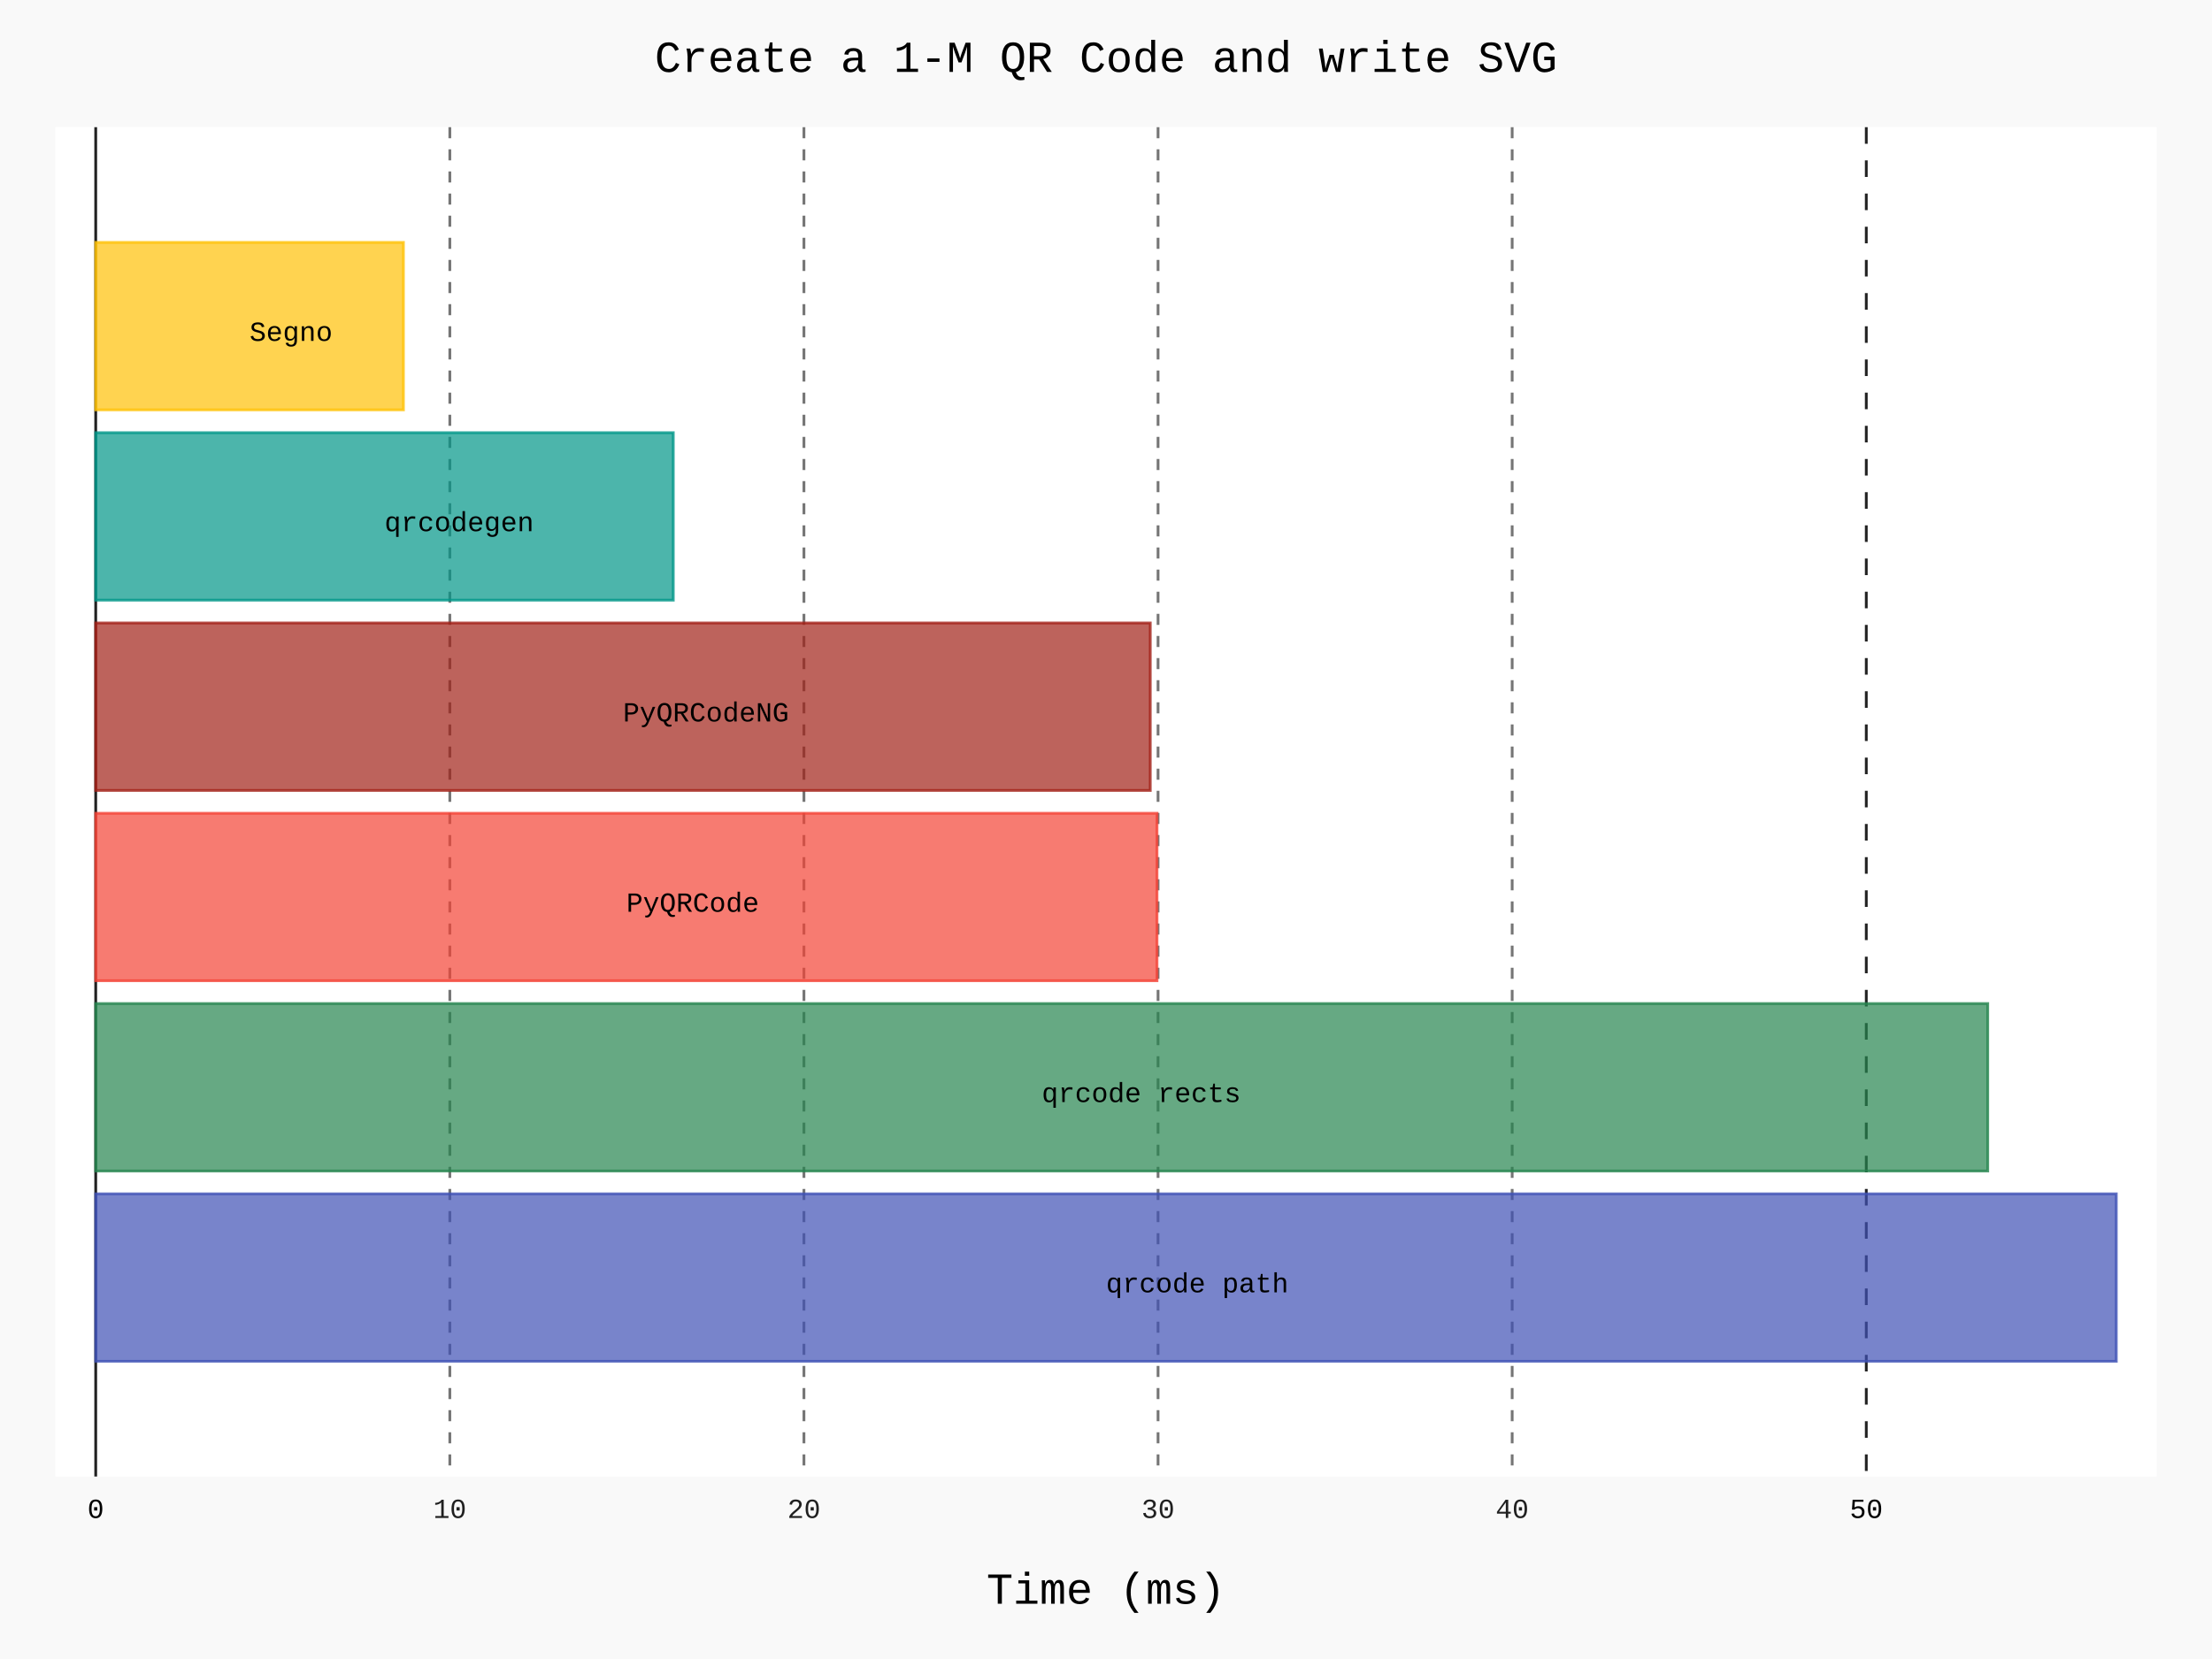
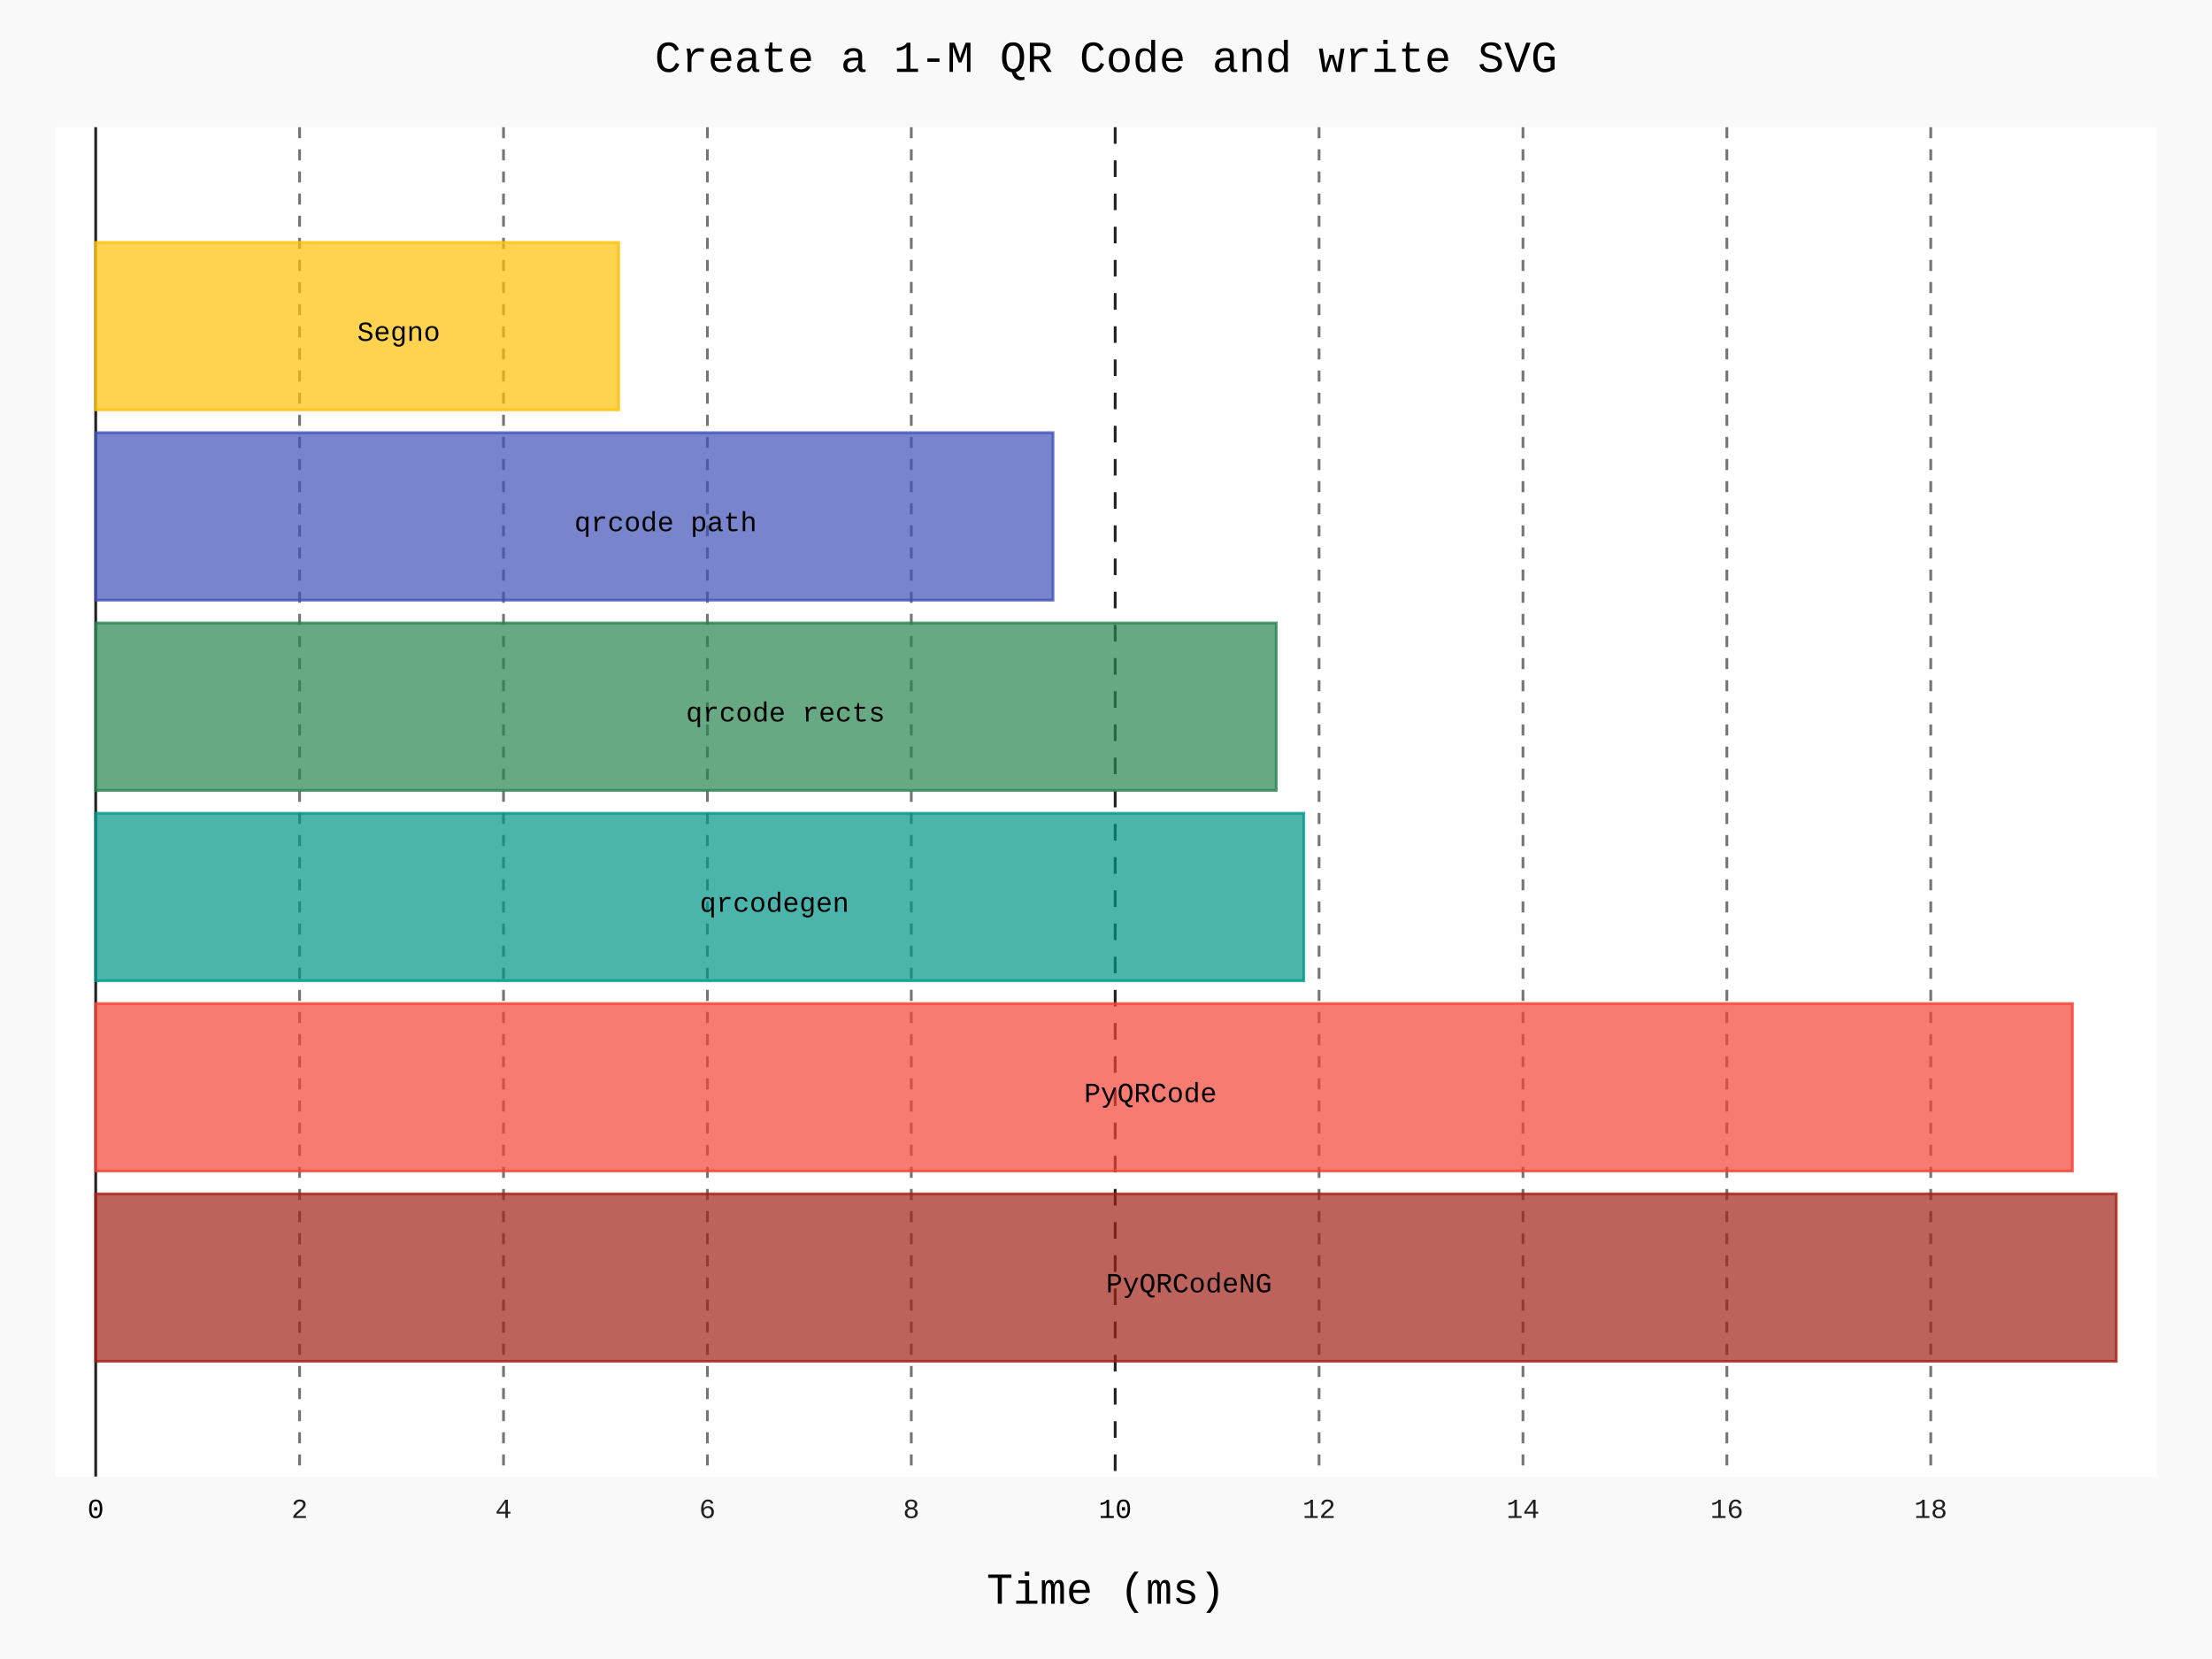
- <svg xmlns="http://www.w3.org/2000/svg" class="pygal-chart" id="chart-72c07c0e-d07e-40d5-acb6-f27f57f7df5c" viewBox="0 0 800 600">
+ <svg xmlns="http://www.w3.org/2000/svg" class="pygal-chart" id="chart-d6555d35-30ae-4329-a8de-c13eaaf54eca" viewBox="0 0 800 600">
  <defs>
-     <style type="text/css">#chart-72c07c0e-d07e-40d5-acb6-f27f57f7df5c{-webkit-user-select:none;-webkit-font-smoothing:antialiased;font-family:Consolas,"Liberation Mono",Menlo,Courier,monospace}#chart-72c07c0e-d07e-40d5-acb6-f27f57f7df5c .title{font-family:Consolas,"Liberation Mono",Menlo,Courier,monospace;font-size:16px}#chart-72c07c0e-d07e-40d5-acb6-f27f57f7df5c .legends .legend text{font-family:Consolas,"Liberation Mono",Menlo,Courier,monospace;font-size:14px}#chart-72c07c0e-d07e-40d5-acb6-f27f57f7df5c .axis text{font-family:Consolas,"Liberation Mono",Menlo,Courier,monospace;font-size:10px}#chart-72c07c0e-d07e-40d5-acb6-f27f57f7df5c .axis text.major{font-family:Consolas,"Liberation Mono",Menlo,Courier,monospace;font-size:10px}#chart-72c07c0e-d07e-40d5-acb6-f27f57f7df5c .text-overlay text.value{font-family:Consolas,"Liberation Mono",Menlo,Courier,monospace;font-size:16px}#chart-72c07c0e-d07e-40d5-acb6-f27f57f7df5c .text-overlay text.label{font-family:Consolas,"Liberation Mono",Menlo,Courier,monospace;font-size:10px}#chart-72c07c0e-d07e-40d5-acb6-f27f57f7df5c .tooltip{font-family:Consolas,"Liberation Mono",Menlo,Courier,monospace;font-size:14px}#chart-72c07c0e-d07e-40d5-acb6-f27f57f7df5c text.no_data{font-family:Consolas,"Liberation Mono",Menlo,Courier,monospace;font-size:64px}
- #chart-72c07c0e-d07e-40d5-acb6-f27f57f7df5c{background-color:rgba(249,249,249,1)}#chart-72c07c0e-d07e-40d5-acb6-f27f57f7df5c path,#chart-72c07c0e-d07e-40d5-acb6-f27f57f7df5c line,#chart-72c07c0e-d07e-40d5-acb6-f27f57f7df5c rect,#chart-72c07c0e-d07e-40d5-acb6-f27f57f7df5c circle{-webkit-transition:150ms;-moz-transition:150ms;transition:150ms}#chart-72c07c0e-d07e-40d5-acb6-f27f57f7df5c .graph &gt; .background{fill:rgba(249,249,249,1)}#chart-72c07c0e-d07e-40d5-acb6-f27f57f7df5c .plot &gt; .background{fill:rgba(255,255,255,1)}#chart-72c07c0e-d07e-40d5-acb6-f27f57f7df5c .graph{fill:rgba(0,0,0,.87)}#chart-72c07c0e-d07e-40d5-acb6-f27f57f7df5c text.no_data{fill:rgba(0,0,0,1)}#chart-72c07c0e-d07e-40d5-acb6-f27f57f7df5c .title{fill:rgba(0,0,0,1)}#chart-72c07c0e-d07e-40d5-acb6-f27f57f7df5c .legends .legend text{fill:rgba(0,0,0,.87)}#chart-72c07c0e-d07e-40d5-acb6-f27f57f7df5c .legends .legend:hover text{fill:rgba(0,0,0,1)}#chart-72c07c0e-d07e-40d5-acb6-f27f57f7df5c .axis .line{stroke:rgba(0,0,0,1)}#chart-72c07c0e-d07e-40d5-acb6-f27f57f7df5c .axis .guide.line{stroke:rgba(0,0,0,.54)}#chart-72c07c0e-d07e-40d5-acb6-f27f57f7df5c .axis .major.line{stroke:rgba(0,0,0,.87)}#chart-72c07c0e-d07e-40d5-acb6-f27f57f7df5c .axis text.major{fill:rgba(0,0,0,1)}#chart-72c07c0e-d07e-40d5-acb6-f27f57f7df5c .axis.y .guides:hover .guide.line,#chart-72c07c0e-d07e-40d5-acb6-f27f57f7df5c .line-graph .axis.x .guides:hover .guide.line,#chart-72c07c0e-d07e-40d5-acb6-f27f57f7df5c .stackedline-graph .axis.x .guides:hover .guide.line,#chart-72c07c0e-d07e-40d5-acb6-f27f57f7df5c .xy-graph .axis.x .guides:hover .guide.line{stroke:rgba(0,0,0,1)}#chart-72c07c0e-d07e-40d5-acb6-f27f57f7df5c .axis .guides:hover text{fill:rgba(0,0,0,1)}#chart-72c07c0e-d07e-40d5-acb6-f27f57f7df5c .reactive{fill-opacity:.7;stroke-opacity:.8}#chart-72c07c0e-d07e-40d5-acb6-f27f57f7df5c .ci{stroke:rgba(0,0,0,.87)}#chart-72c07c0e-d07e-40d5-acb6-f27f57f7df5c .reactive.active,#chart-72c07c0e-d07e-40d5-acb6-f27f57f7df5c .active .reactive{fill-opacity:.8;stroke-opacity:.9;stroke-width:4}#chart-72c07c0e-d07e-40d5-acb6-f27f57f7df5c .ci .reactive.active{stroke-width:1.5}#chart-72c07c0e-d07e-40d5-acb6-f27f57f7df5c .series text{fill:rgba(0,0,0,1)}#chart-72c07c0e-d07e-40d5-acb6-f27f57f7df5c .tooltip rect{fill:rgba(255,255,255,1);stroke:rgba(0,0,0,1);-webkit-transition:opacity 150ms;-moz-transition:opacity 150ms;transition:opacity 150ms}#chart-72c07c0e-d07e-40d5-acb6-f27f57f7df5c .tooltip .label{fill:rgba(0,0,0,.87)}#chart-72c07c0e-d07e-40d5-acb6-f27f57f7df5c .tooltip .label{fill:rgba(0,0,0,.87)}#chart-72c07c0e-d07e-40d5-acb6-f27f57f7df5c .tooltip .legend{font-size:.8em;fill:rgba(0,0,0,.54)}#chart-72c07c0e-d07e-40d5-acb6-f27f57f7df5c .tooltip .x_label{font-size:.6em;fill:rgba(0,0,0,1)}#chart-72c07c0e-d07e-40d5-acb6-f27f57f7df5c .tooltip .xlink{font-size:.5em;text-decoration:underline}#chart-72c07c0e-d07e-40d5-acb6-f27f57f7df5c .tooltip .value{font-size:1.5em}#chart-72c07c0e-d07e-40d5-acb6-f27f57f7df5c .bound{font-size:.5em}#chart-72c07c0e-d07e-40d5-acb6-f27f57f7df5c .max-value{font-size:.75em;fill:rgba(0,0,0,.54)}#chart-72c07c0e-d07e-40d5-acb6-f27f57f7df5c .map-element{fill:rgba(255,255,255,1);stroke:rgba(0,0,0,.54) !important}#chart-72c07c0e-d07e-40d5-acb6-f27f57f7df5c .map-element .reactive{fill-opacity:inherit;stroke-opacity:inherit}#chart-72c07c0e-d07e-40d5-acb6-f27f57f7df5c .color-0,#chart-72c07c0e-d07e-40d5-acb6-f27f57f7df5c .color-0 a:visited{stroke:#F44336;fill:#F44336}#chart-72c07c0e-d07e-40d5-acb6-f27f57f7df5c .color-1,#chart-72c07c0e-d07e-40d5-acb6-f27f57f7df5c .color-1 a:visited{stroke:#3F51B5;fill:#3F51B5}#chart-72c07c0e-d07e-40d5-acb6-f27f57f7df5c .color-2,#chart-72c07c0e-d07e-40d5-acb6-f27f57f7df5c .color-2 a:visited{stroke:#009688;fill:#009688}#chart-72c07c0e-d07e-40d5-acb6-f27f57f7df5c .color-3,#chart-72c07c0e-d07e-40d5-acb6-f27f57f7df5c .color-3 a:visited{stroke:#FFC107;fill:#FFC107}#chart-72c07c0e-d07e-40d5-acb6-f27f57f7df5c .color-4,#chart-72c07c0e-d07e-40d5-acb6-f27f57f7df5c .color-4 a:visited{stroke:#FF5722;fill:#FF5722}#chart-72c07c0e-d07e-40d5-acb6-f27f57f7df5c .color-5,#chart-72c07c0e-d07e-40d5-acb6-f27f57f7df5c .color-5 a:visited{stroke:#9C27B0;fill:#9C27B0}#chart-72c07c0e-d07e-40d5-acb6-f27f57f7df5c .text-overlay .color-0 text{fill:black}#chart-72c07c0e-d07e-40d5-acb6-f27f57f7df5c .text-overlay .color-1 text{fill:black}#chart-72c07c0e-d07e-40d5-acb6-f27f57f7df5c .text-overlay .color-2 text{fill:black}#chart-72c07c0e-d07e-40d5-acb6-f27f57f7df5c .text-overlay .color-3 text{fill:black}#chart-72c07c0e-d07e-40d5-acb6-f27f57f7df5c .text-overlay .color-4 text{fill:black}#chart-72c07c0e-d07e-40d5-acb6-f27f57f7df5c .text-overlay .color-5 text{fill:black}
- #chart-72c07c0e-d07e-40d5-acb6-f27f57f7df5c text.no_data{text-anchor:middle}#chart-72c07c0e-d07e-40d5-acb6-f27f57f7df5c .guide.line{fill:none}#chart-72c07c0e-d07e-40d5-acb6-f27f57f7df5c .centered{text-anchor:middle}#chart-72c07c0e-d07e-40d5-acb6-f27f57f7df5c .title{text-anchor:middle}#chart-72c07c0e-d07e-40d5-acb6-f27f57f7df5c .legends .legend text{fill-opacity:1}#chart-72c07c0e-d07e-40d5-acb6-f27f57f7df5c .axis.x text{text-anchor:middle}#chart-72c07c0e-d07e-40d5-acb6-f27f57f7df5c .axis.x:not(.web) text[transform]{text-anchor:start}#chart-72c07c0e-d07e-40d5-acb6-f27f57f7df5c .axis.x:not(.web) text[transform].backwards{text-anchor:end}#chart-72c07c0e-d07e-40d5-acb6-f27f57f7df5c .axis.y text{text-anchor:end}#chart-72c07c0e-d07e-40d5-acb6-f27f57f7df5c .axis.y text[transform].backwards{text-anchor:start}#chart-72c07c0e-d07e-40d5-acb6-f27f57f7df5c .axis.y2 text{text-anchor:start}#chart-72c07c0e-d07e-40d5-acb6-f27f57f7df5c .axis.y2 text[transform].backwards{text-anchor:end}#chart-72c07c0e-d07e-40d5-acb6-f27f57f7df5c .axis .guide.line{stroke-dasharray:4,4}#chart-72c07c0e-d07e-40d5-acb6-f27f57f7df5c .axis .major.guide.line{stroke-dasharray:6,6}#chart-72c07c0e-d07e-40d5-acb6-f27f57f7df5c .horizontal .axis.y .guide.line,#chart-72c07c0e-d07e-40d5-acb6-f27f57f7df5c .horizontal .axis.y2 .guide.line,#chart-72c07c0e-d07e-40d5-acb6-f27f57f7df5c .vertical .axis.x .guide.line{opacity:0}#chart-72c07c0e-d07e-40d5-acb6-f27f57f7df5c .horizontal .axis.always_show .guide.line,#chart-72c07c0e-d07e-40d5-acb6-f27f57f7df5c .vertical .axis.always_show .guide.line{opacity:1 !important}#chart-72c07c0e-d07e-40d5-acb6-f27f57f7df5c .axis.y .guides:hover .guide.line,#chart-72c07c0e-d07e-40d5-acb6-f27f57f7df5c .axis.y2 .guides:hover .guide.line,#chart-72c07c0e-d07e-40d5-acb6-f27f57f7df5c .axis.x .guides:hover .guide.line{opacity:1}#chart-72c07c0e-d07e-40d5-acb6-f27f57f7df5c .axis .guides:hover text{opacity:1}#chart-72c07c0e-d07e-40d5-acb6-f27f57f7df5c .nofill{fill:none}#chart-72c07c0e-d07e-40d5-acb6-f27f57f7df5c .subtle-fill{fill-opacity:.2}#chart-72c07c0e-d07e-40d5-acb6-f27f57f7df5c .dot{stroke-width:1px;fill-opacity:1}#chart-72c07c0e-d07e-40d5-acb6-f27f57f7df5c .dot.active{stroke-width:5px}#chart-72c07c0e-d07e-40d5-acb6-f27f57f7df5c .dot.negative{fill:transparent}#chart-72c07c0e-d07e-40d5-acb6-f27f57f7df5c text,#chart-72c07c0e-d07e-40d5-acb6-f27f57f7df5c tspan{stroke:none !important}#chart-72c07c0e-d07e-40d5-acb6-f27f57f7df5c .series text.active{opacity:1}#chart-72c07c0e-d07e-40d5-acb6-f27f57f7df5c .tooltip rect{fill-opacity:.95;stroke-width:.5}#chart-72c07c0e-d07e-40d5-acb6-f27f57f7df5c .tooltip text{fill-opacity:1}#chart-72c07c0e-d07e-40d5-acb6-f27f57f7df5c .showable{visibility:hidden}#chart-72c07c0e-d07e-40d5-acb6-f27f57f7df5c .showable.shown{visibility:visible}#chart-72c07c0e-d07e-40d5-acb6-f27f57f7df5c .gauge-background{fill:rgba(229,229,229,1);stroke:none}#chart-72c07c0e-d07e-40d5-acb6-f27f57f7df5c .bg-lines{stroke:rgba(249,249,249,1);stroke-width:2px}</style>
+     <style type="text/css">#chart-d6555d35-30ae-4329-a8de-c13eaaf54eca{-webkit-user-select:none;-webkit-font-smoothing:antialiased;font-family:Consolas,"Liberation Mono",Menlo,Courier,monospace}#chart-d6555d35-30ae-4329-a8de-c13eaaf54eca .title{font-family:Consolas,"Liberation Mono",Menlo,Courier,monospace;font-size:16px}#chart-d6555d35-30ae-4329-a8de-c13eaaf54eca .legends .legend text{font-family:Consolas,"Liberation Mono",Menlo,Courier,monospace;font-size:14px}#chart-d6555d35-30ae-4329-a8de-c13eaaf54eca .axis text{font-family:Consolas,"Liberation Mono",Menlo,Courier,monospace;font-size:10px}#chart-d6555d35-30ae-4329-a8de-c13eaaf54eca .axis text.major{font-family:Consolas,"Liberation Mono",Menlo,Courier,monospace;font-size:10px}#chart-d6555d35-30ae-4329-a8de-c13eaaf54eca .text-overlay text.value{font-family:Consolas,"Liberation Mono",Menlo,Courier,monospace;font-size:16px}#chart-d6555d35-30ae-4329-a8de-c13eaaf54eca .text-overlay text.label{font-family:Consolas,"Liberation Mono",Menlo,Courier,monospace;font-size:10px}#chart-d6555d35-30ae-4329-a8de-c13eaaf54eca .tooltip{font-family:Consolas,"Liberation Mono",Menlo,Courier,monospace;font-size:14px}#chart-d6555d35-30ae-4329-a8de-c13eaaf54eca text.no_data{font-family:Consolas,"Liberation Mono",Menlo,Courier,monospace;font-size:64px}
+ #chart-d6555d35-30ae-4329-a8de-c13eaaf54eca{background-color:rgba(249,249,249,1)}#chart-d6555d35-30ae-4329-a8de-c13eaaf54eca path,#chart-d6555d35-30ae-4329-a8de-c13eaaf54eca line,#chart-d6555d35-30ae-4329-a8de-c13eaaf54eca rect,#chart-d6555d35-30ae-4329-a8de-c13eaaf54eca circle{-webkit-transition:150ms;-moz-transition:150ms;transition:150ms}#chart-d6555d35-30ae-4329-a8de-c13eaaf54eca .graph &gt; .background{fill:rgba(249,249,249,1)}#chart-d6555d35-30ae-4329-a8de-c13eaaf54eca .plot &gt; .background{fill:rgba(255,255,255,1)}#chart-d6555d35-30ae-4329-a8de-c13eaaf54eca .graph{fill:rgba(0,0,0,.87)}#chart-d6555d35-30ae-4329-a8de-c13eaaf54eca text.no_data{fill:rgba(0,0,0,1)}#chart-d6555d35-30ae-4329-a8de-c13eaaf54eca .title{fill:rgba(0,0,0,1)}#chart-d6555d35-30ae-4329-a8de-c13eaaf54eca .legends .legend text{fill:rgba(0,0,0,.87)}#chart-d6555d35-30ae-4329-a8de-c13eaaf54eca .legends .legend:hover text{fill:rgba(0,0,0,1)}#chart-d6555d35-30ae-4329-a8de-c13eaaf54eca .axis .line{stroke:rgba(0,0,0,1)}#chart-d6555d35-30ae-4329-a8de-c13eaaf54eca .axis .guide.line{stroke:rgba(0,0,0,.54)}#chart-d6555d35-30ae-4329-a8de-c13eaaf54eca .axis .major.line{stroke:rgba(0,0,0,.87)}#chart-d6555d35-30ae-4329-a8de-c13eaaf54eca .axis text.major{fill:rgba(0,0,0,1)}#chart-d6555d35-30ae-4329-a8de-c13eaaf54eca .axis.y .guides:hover .guide.line,#chart-d6555d35-30ae-4329-a8de-c13eaaf54eca .line-graph .axis.x .guides:hover .guide.line,#chart-d6555d35-30ae-4329-a8de-c13eaaf54eca .stackedline-graph .axis.x .guides:hover .guide.line,#chart-d6555d35-30ae-4329-a8de-c13eaaf54eca .xy-graph .axis.x .guides:hover .guide.line{stroke:rgba(0,0,0,1)}#chart-d6555d35-30ae-4329-a8de-c13eaaf54eca .axis .guides:hover text{fill:rgba(0,0,0,1)}#chart-d6555d35-30ae-4329-a8de-c13eaaf54eca .reactive{fill-opacity:.7;stroke-opacity:.8}#chart-d6555d35-30ae-4329-a8de-c13eaaf54eca .ci{stroke:rgba(0,0,0,.87)}#chart-d6555d35-30ae-4329-a8de-c13eaaf54eca .reactive.active,#chart-d6555d35-30ae-4329-a8de-c13eaaf54eca .active .reactive{fill-opacity:.8;stroke-opacity:.9;stroke-width:4}#chart-d6555d35-30ae-4329-a8de-c13eaaf54eca .ci .reactive.active{stroke-width:1.5}#chart-d6555d35-30ae-4329-a8de-c13eaaf54eca .series text{fill:rgba(0,0,0,1)}#chart-d6555d35-30ae-4329-a8de-c13eaaf54eca .tooltip rect{fill:rgba(255,255,255,1);stroke:rgba(0,0,0,1);-webkit-transition:opacity 150ms;-moz-transition:opacity 150ms;transition:opacity 150ms}#chart-d6555d35-30ae-4329-a8de-c13eaaf54eca .tooltip .label{fill:rgba(0,0,0,.87)}#chart-d6555d35-30ae-4329-a8de-c13eaaf54eca .tooltip .label{fill:rgba(0,0,0,.87)}#chart-d6555d35-30ae-4329-a8de-c13eaaf54eca .tooltip .legend{font-size:.8em;fill:rgba(0,0,0,.54)}#chart-d6555d35-30ae-4329-a8de-c13eaaf54eca .tooltip .x_label{font-size:.6em;fill:rgba(0,0,0,1)}#chart-d6555d35-30ae-4329-a8de-c13eaaf54eca .tooltip .xlink{font-size:.5em;text-decoration:underline}#chart-d6555d35-30ae-4329-a8de-c13eaaf54eca .tooltip .value{font-size:1.5em}#chart-d6555d35-30ae-4329-a8de-c13eaaf54eca .bound{font-size:.5em}#chart-d6555d35-30ae-4329-a8de-c13eaaf54eca .max-value{font-size:.75em;fill:rgba(0,0,0,.54)}#chart-d6555d35-30ae-4329-a8de-c13eaaf54eca .map-element{fill:rgba(255,255,255,1);stroke:rgba(0,0,0,.54) !important}#chart-d6555d35-30ae-4329-a8de-c13eaaf54eca .map-element .reactive{fill-opacity:inherit;stroke-opacity:inherit}#chart-d6555d35-30ae-4329-a8de-c13eaaf54eca .color-0,#chart-d6555d35-30ae-4329-a8de-c13eaaf54eca .color-0 a:visited{stroke:#F44336;fill:#F44336}#chart-d6555d35-30ae-4329-a8de-c13eaaf54eca .color-1,#chart-d6555d35-30ae-4329-a8de-c13eaaf54eca .color-1 a:visited{stroke:#3F51B5;fill:#3F51B5}#chart-d6555d35-30ae-4329-a8de-c13eaaf54eca .color-2,#chart-d6555d35-30ae-4329-a8de-c13eaaf54eca .color-2 a:visited{stroke:#009688;fill:#009688}#chart-d6555d35-30ae-4329-a8de-c13eaaf54eca .color-3,#chart-d6555d35-30ae-4329-a8de-c13eaaf54eca .color-3 a:visited{stroke:#FFC107;fill:#FFC107}#chart-d6555d35-30ae-4329-a8de-c13eaaf54eca .color-4,#chart-d6555d35-30ae-4329-a8de-c13eaaf54eca .color-4 a:visited{stroke:#FF5722;fill:#FF5722}#chart-d6555d35-30ae-4329-a8de-c13eaaf54eca .color-5,#chart-d6555d35-30ae-4329-a8de-c13eaaf54eca .color-5 a:visited{stroke:#9C27B0;fill:#9C27B0}#chart-d6555d35-30ae-4329-a8de-c13eaaf54eca .text-overlay .color-0 text{fill:black}#chart-d6555d35-30ae-4329-a8de-c13eaaf54eca .text-overlay .color-1 text{fill:black}#chart-d6555d35-30ae-4329-a8de-c13eaaf54eca .text-overlay .color-2 text{fill:black}#chart-d6555d35-30ae-4329-a8de-c13eaaf54eca .text-overlay .color-3 text{fill:black}#chart-d6555d35-30ae-4329-a8de-c13eaaf54eca .text-overlay .color-4 text{fill:black}#chart-d6555d35-30ae-4329-a8de-c13eaaf54eca .text-overlay .color-5 text{fill:black}
+ #chart-d6555d35-30ae-4329-a8de-c13eaaf54eca text.no_data{text-anchor:middle}#chart-d6555d35-30ae-4329-a8de-c13eaaf54eca .guide.line{fill:none}#chart-d6555d35-30ae-4329-a8de-c13eaaf54eca .centered{text-anchor:middle}#chart-d6555d35-30ae-4329-a8de-c13eaaf54eca .title{text-anchor:middle}#chart-d6555d35-30ae-4329-a8de-c13eaaf54eca .legends .legend text{fill-opacity:1}#chart-d6555d35-30ae-4329-a8de-c13eaaf54eca .axis.x text{text-anchor:middle}#chart-d6555d35-30ae-4329-a8de-c13eaaf54eca .axis.x:not(.web) text[transform]{text-anchor:start}#chart-d6555d35-30ae-4329-a8de-c13eaaf54eca .axis.x:not(.web) text[transform].backwards{text-anchor:end}#chart-d6555d35-30ae-4329-a8de-c13eaaf54eca .axis.y text{text-anchor:end}#chart-d6555d35-30ae-4329-a8de-c13eaaf54eca .axis.y text[transform].backwards{text-anchor:start}#chart-d6555d35-30ae-4329-a8de-c13eaaf54eca .axis.y2 text{text-anchor:start}#chart-d6555d35-30ae-4329-a8de-c13eaaf54eca .axis.y2 text[transform].backwards{text-anchor:end}#chart-d6555d35-30ae-4329-a8de-c13eaaf54eca .axis .guide.line{stroke-dasharray:4,4}#chart-d6555d35-30ae-4329-a8de-c13eaaf54eca .axis .major.guide.line{stroke-dasharray:6,6}#chart-d6555d35-30ae-4329-a8de-c13eaaf54eca .horizontal .axis.y .guide.line,#chart-d6555d35-30ae-4329-a8de-c13eaaf54eca .horizontal .axis.y2 .guide.line,#chart-d6555d35-30ae-4329-a8de-c13eaaf54eca .vertical .axis.x .guide.line{opacity:0}#chart-d6555d35-30ae-4329-a8de-c13eaaf54eca .horizontal .axis.always_show .guide.line,#chart-d6555d35-30ae-4329-a8de-c13eaaf54eca .vertical .axis.always_show .guide.line{opacity:1 !important}#chart-d6555d35-30ae-4329-a8de-c13eaaf54eca .axis.y .guides:hover .guide.line,#chart-d6555d35-30ae-4329-a8de-c13eaaf54eca .axis.y2 .guides:hover .guide.line,#chart-d6555d35-30ae-4329-a8de-c13eaaf54eca .axis.x .guides:hover .guide.line{opacity:1}#chart-d6555d35-30ae-4329-a8de-c13eaaf54eca .axis .guides:hover text{opacity:1}#chart-d6555d35-30ae-4329-a8de-c13eaaf54eca .nofill{fill:none}#chart-d6555d35-30ae-4329-a8de-c13eaaf54eca .subtle-fill{fill-opacity:.2}#chart-d6555d35-30ae-4329-a8de-c13eaaf54eca .dot{stroke-width:1px;fill-opacity:1}#chart-d6555d35-30ae-4329-a8de-c13eaaf54eca .dot.active{stroke-width:5px}#chart-d6555d35-30ae-4329-a8de-c13eaaf54eca .dot.negative{fill:transparent}#chart-d6555d35-30ae-4329-a8de-c13eaaf54eca text,#chart-d6555d35-30ae-4329-a8de-c13eaaf54eca tspan{stroke:none !important}#chart-d6555d35-30ae-4329-a8de-c13eaaf54eca .series text.active{opacity:1}#chart-d6555d35-30ae-4329-a8de-c13eaaf54eca .tooltip rect{fill-opacity:.95;stroke-width:.5}#chart-d6555d35-30ae-4329-a8de-c13eaaf54eca .tooltip text{fill-opacity:1}#chart-d6555d35-30ae-4329-a8de-c13eaaf54eca .showable{visibility:hidden}#chart-d6555d35-30ae-4329-a8de-c13eaaf54eca .showable.shown{visibility:visible}#chart-d6555d35-30ae-4329-a8de-c13eaaf54eca .gauge-background{fill:rgba(229,229,229,1);stroke:none}#chart-d6555d35-30ae-4329-a8de-c13eaaf54eca .bg-lines{stroke:rgba(249,249,249,1);stroke-width:2px}</style>
  </defs>
  <g class="graph horizontalbar-graph horizontal">
    <rect class="background" height="600" width="800" x="0" y="0" />
    <g class="plot" transform="translate(20, 46)">
      <rect class="background" height="488" width="760" x="0" y="0" />
      <g class="axis x always_show">
        <g class="guides">
          <path class="axis major line" d="M14.615 0 v488" />
          <text class="major" x="14.615" y="503.0">0</text>
        </g>
        <g class="guides">
-           <path class="guide line" d="M142.686 0 v488" />
-           <text class="" x="142.686" y="503.0">10</text>
+           <path class="guide line" d="M88.356 0 v488" />
+           <text class="" x="88.356" y="503.0">2</text>
        </g>
        <g class="guides">
-           <path class="guide line" d="M270.756 0 v488" />
-           <text class="" x="270.756" y="503.0">20</text>
+           <path class="guide line" d="M162.097 0 v488" />
+           <text class="" x="162.097" y="503.0">4</text>
        </g>
        <g class="guides">
-           <path class="guide line" d="M398.826 0 v488" />
-           <text class="" x="398.826" y="503.0">30</text>
+           <path class="guide line" d="M235.837 0 v488" />
+           <text class="" x="235.837" y="503.0">6</text>
        </g>
        <g class="guides">
-           <path class="guide line" d="M526.897 0 v488" />
-           <text class="" x="526.897" y="503.0">40</text>
+           <path class="guide line" d="M309.578 0 v488" />
+           <text class="" x="309.578" y="503.0">8</text>
        </g>
        <g class="guides">
-           <path class="major guide line" d="M654.967 0 v488" />
-           <text class="major" x="654.967" y="503.0">50</text>
+           <path class="major guide line" d="M383.318 0 v488" />
+           <text class="major" x="383.318" y="503.0">10</text>
+         </g>
+         <g class="guides">
+           <path class="guide line" d="M457.059 0 v488" />
+           <text class="" x="457.059" y="503.0">12</text>
+         </g>
+         <g class="guides">
+           <path class="guide line" d="M530.8 0 v488" />
+           <text class="" x="530.8" y="503.0">14</text>
+         </g>
+         <g class="guides">
+           <path class="guide line" d="M604.54 0 v488" />
+           <text class="" x="604.54" y="503.0">16</text>
+         </g>
+         <g class="guides">
+           <path class="guide line" d="M678.281 0 v488" />
+           <text class="" x="678.281" y="503.0">18</text>
        </g>
      </g>
      <g class="series serie-5 color-5">
        <g class="bars">
-           <g class="bar" style="fill: #3F51B5; stroke: #3F51B5">
+           <g class="bar" style="fill: #A22118; stroke: #A22118">
            <rect class="rect reactive tooltip-trigger" height="60.562" rx="0" ry="0" width="730.769" x="14.615" y="385.77" />
          </g>
        </g>
      </g>
      <g class="series serie-4 color-4">
        <g class="bars">
-           <g class="bar" style="fill: #26854F; stroke: #26854F">
-             <rect class="rect reactive tooltip-trigger" height="60.562" rx="0" ry="0" width="684.28" x="14.615" y="316.95" />
+           <g class="bar" style="fill: #F44336; stroke: #F44336">
+             <rect class="rect reactive tooltip-trigger" height="60.562" rx="0" ry="0" width="714.915" x="14.615" y="316.95" />
          </g>
        </g>
      </g>
      <g class="series serie-3 color-3">
        <g class="bars">
-           <g class="bar" style="fill: #F44336; stroke: #F44336">
-             <rect class="rect reactive tooltip-trigger" height="60.562" rx="0" ry="0" width="383.827" x="14.615" y="248.129" />
+           <g class="bar" style="fill: #009688; stroke: #009688">
+             <rect class="rect reactive tooltip-trigger" height="60.562" rx="0" ry="0" width="436.913" x="14.615" y="248.129" />
          </g>
        </g>
      </g>
      <g class="series serie-2 color-2">
        <g class="bars">
-           <g class="bar" style="fill: #A22118; stroke: #A22118">
-             <rect class="rect reactive tooltip-trigger" height="60.562" rx="0" ry="0" width="381.393" x="14.615" y="179.309" />
+           <g class="bar" style="fill: #26854F; stroke: #26854F">
+             <rect class="rect reactive tooltip-trigger" height="60.562" rx="0" ry="0" width="426.958" x="14.615" y="179.309" />
          </g>
        </g>
      </g>
      <g class="series serie-1 color-1">
        <g class="bars">
-           <g class="bar" style="fill: #009688; stroke: #009688">
-             <rect class="rect reactive tooltip-trigger" height="60.562" rx="0" ry="0" width="208.883" x="14.615" y="110.488" />
+           <g class="bar" style="fill: #3F51B5; stroke: #3F51B5">
+             <rect class="rect reactive tooltip-trigger" height="60.562" rx="0" ry="0" width="346.212" x="14.615" y="110.488" />
          </g>
        </g>
      </g>
      <g class="series serie-0 color-0">
        <g class="bars">
          <g class="bar" style="fill: #FFC107; stroke: #FFC107">
-             <rect class="rect reactive tooltip-trigger" height="60.562" rx="0" ry="0" width="111.293" x="14.615" y="41.668" />
+             <rect class="rect reactive tooltip-trigger" height="60.562" rx="0" ry="0" width="189.145" x="14.615" y="41.668" />
          </g>
        </g>
      </g>
    </g>
    <g class="titles">
      <text class="title plot_title" x="400.0" y="26">Create a 1-M QR Code and write SVG</text>
      <text class="title" x="400.0" y="580">Time (ms)</text>
    </g>
    <g class="plot overlay" transform="translate(20, 46)">
      <g class="series serie-5 color-5" />
      <g class="series serie-4 color-4" />
      <g class="series serie-3 color-3" />
      <g class="series serie-2 color-2" />
      <g class="series serie-1 color-1" />
      <g class="series serie-0 color-0" />
    </g>
    <g class="plot text-overlay" transform="translate(20, 46)">
      <g class="series serie-5 color-5">
-         <text class="label" x="380.0" y="421.385">qrcode path</text>
+         <text class="label" x="380.0" y="421.385">PyQRCodeNG</text>
      </g>
      <g class="series serie-4 color-4">
-         <text class="label" x="356.755" y="352.564">qrcode rects</text>
+         <text class="label" x="372.073" y="352.564">PyQRCode</text>
      </g>
      <g class="series serie-3 color-3">
-         <text class="label" x="206.529" y="283.744">PyQRCode</text>
+         <text class="label" x="233.072" y="283.744">qrcodegen</text>
      </g>
      <g class="series serie-2 color-2">
-         <text class="label" x="205.312" y="214.923">PyQRCodeNG</text>
+         <text class="label" x="228.094" y="214.923">qrcode rects</text>
      </g>
      <g class="series serie-1 color-1">
-         <text class="label" x="119.057" y="146.103">qrcodegen</text>
+         <text class="label" x="187.721" y="146.103">qrcode path</text>
      </g>
      <g class="series serie-0 color-0">
-         <text class="label" x="70.262" y="77.282">Segno</text>
+         <text class="label" x="109.188" y="77.282">Segno</text>
      </g>
    </g>
    <g class="plot tooltip-overlay" transform="translate(20, 46)">
      <g class="tooltip" style="opacity: 0" transform="translate(0 0)">
        <rect class="tooltip-box" height="0" rx="0" ry="0" width="0" />
        <g class="text" />
      </g>
    </g>
  </g>
</svg>
